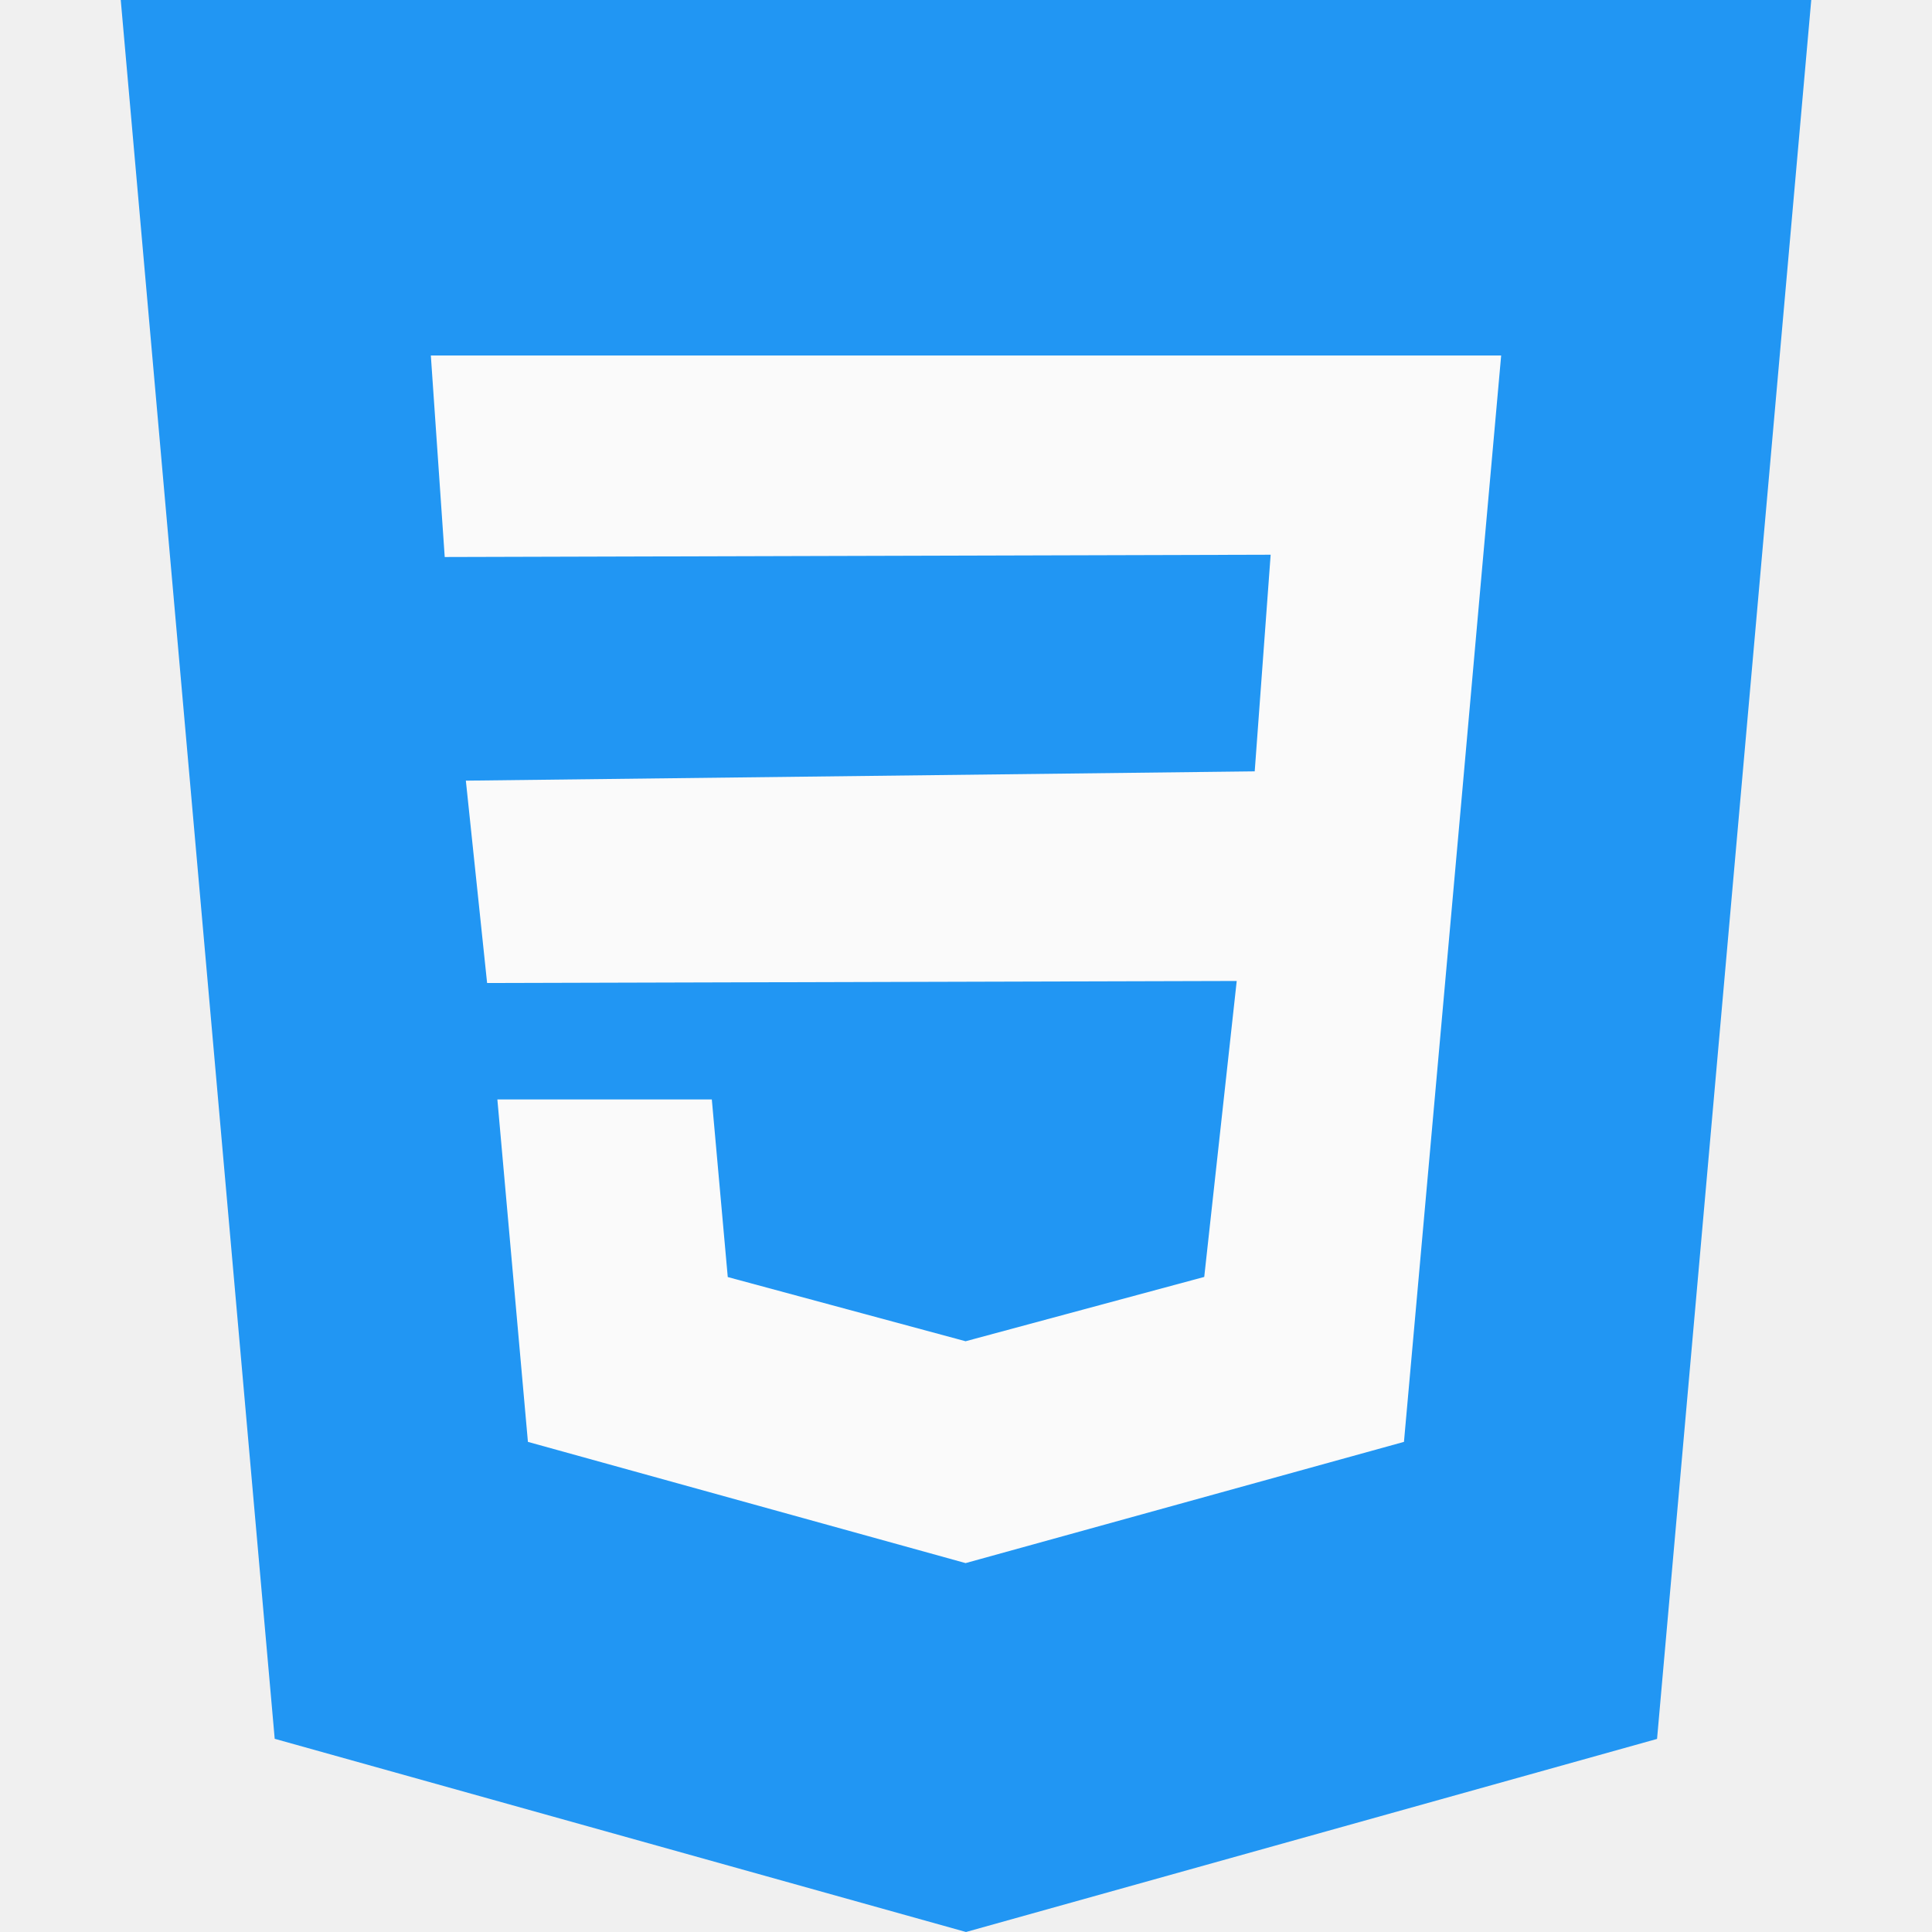
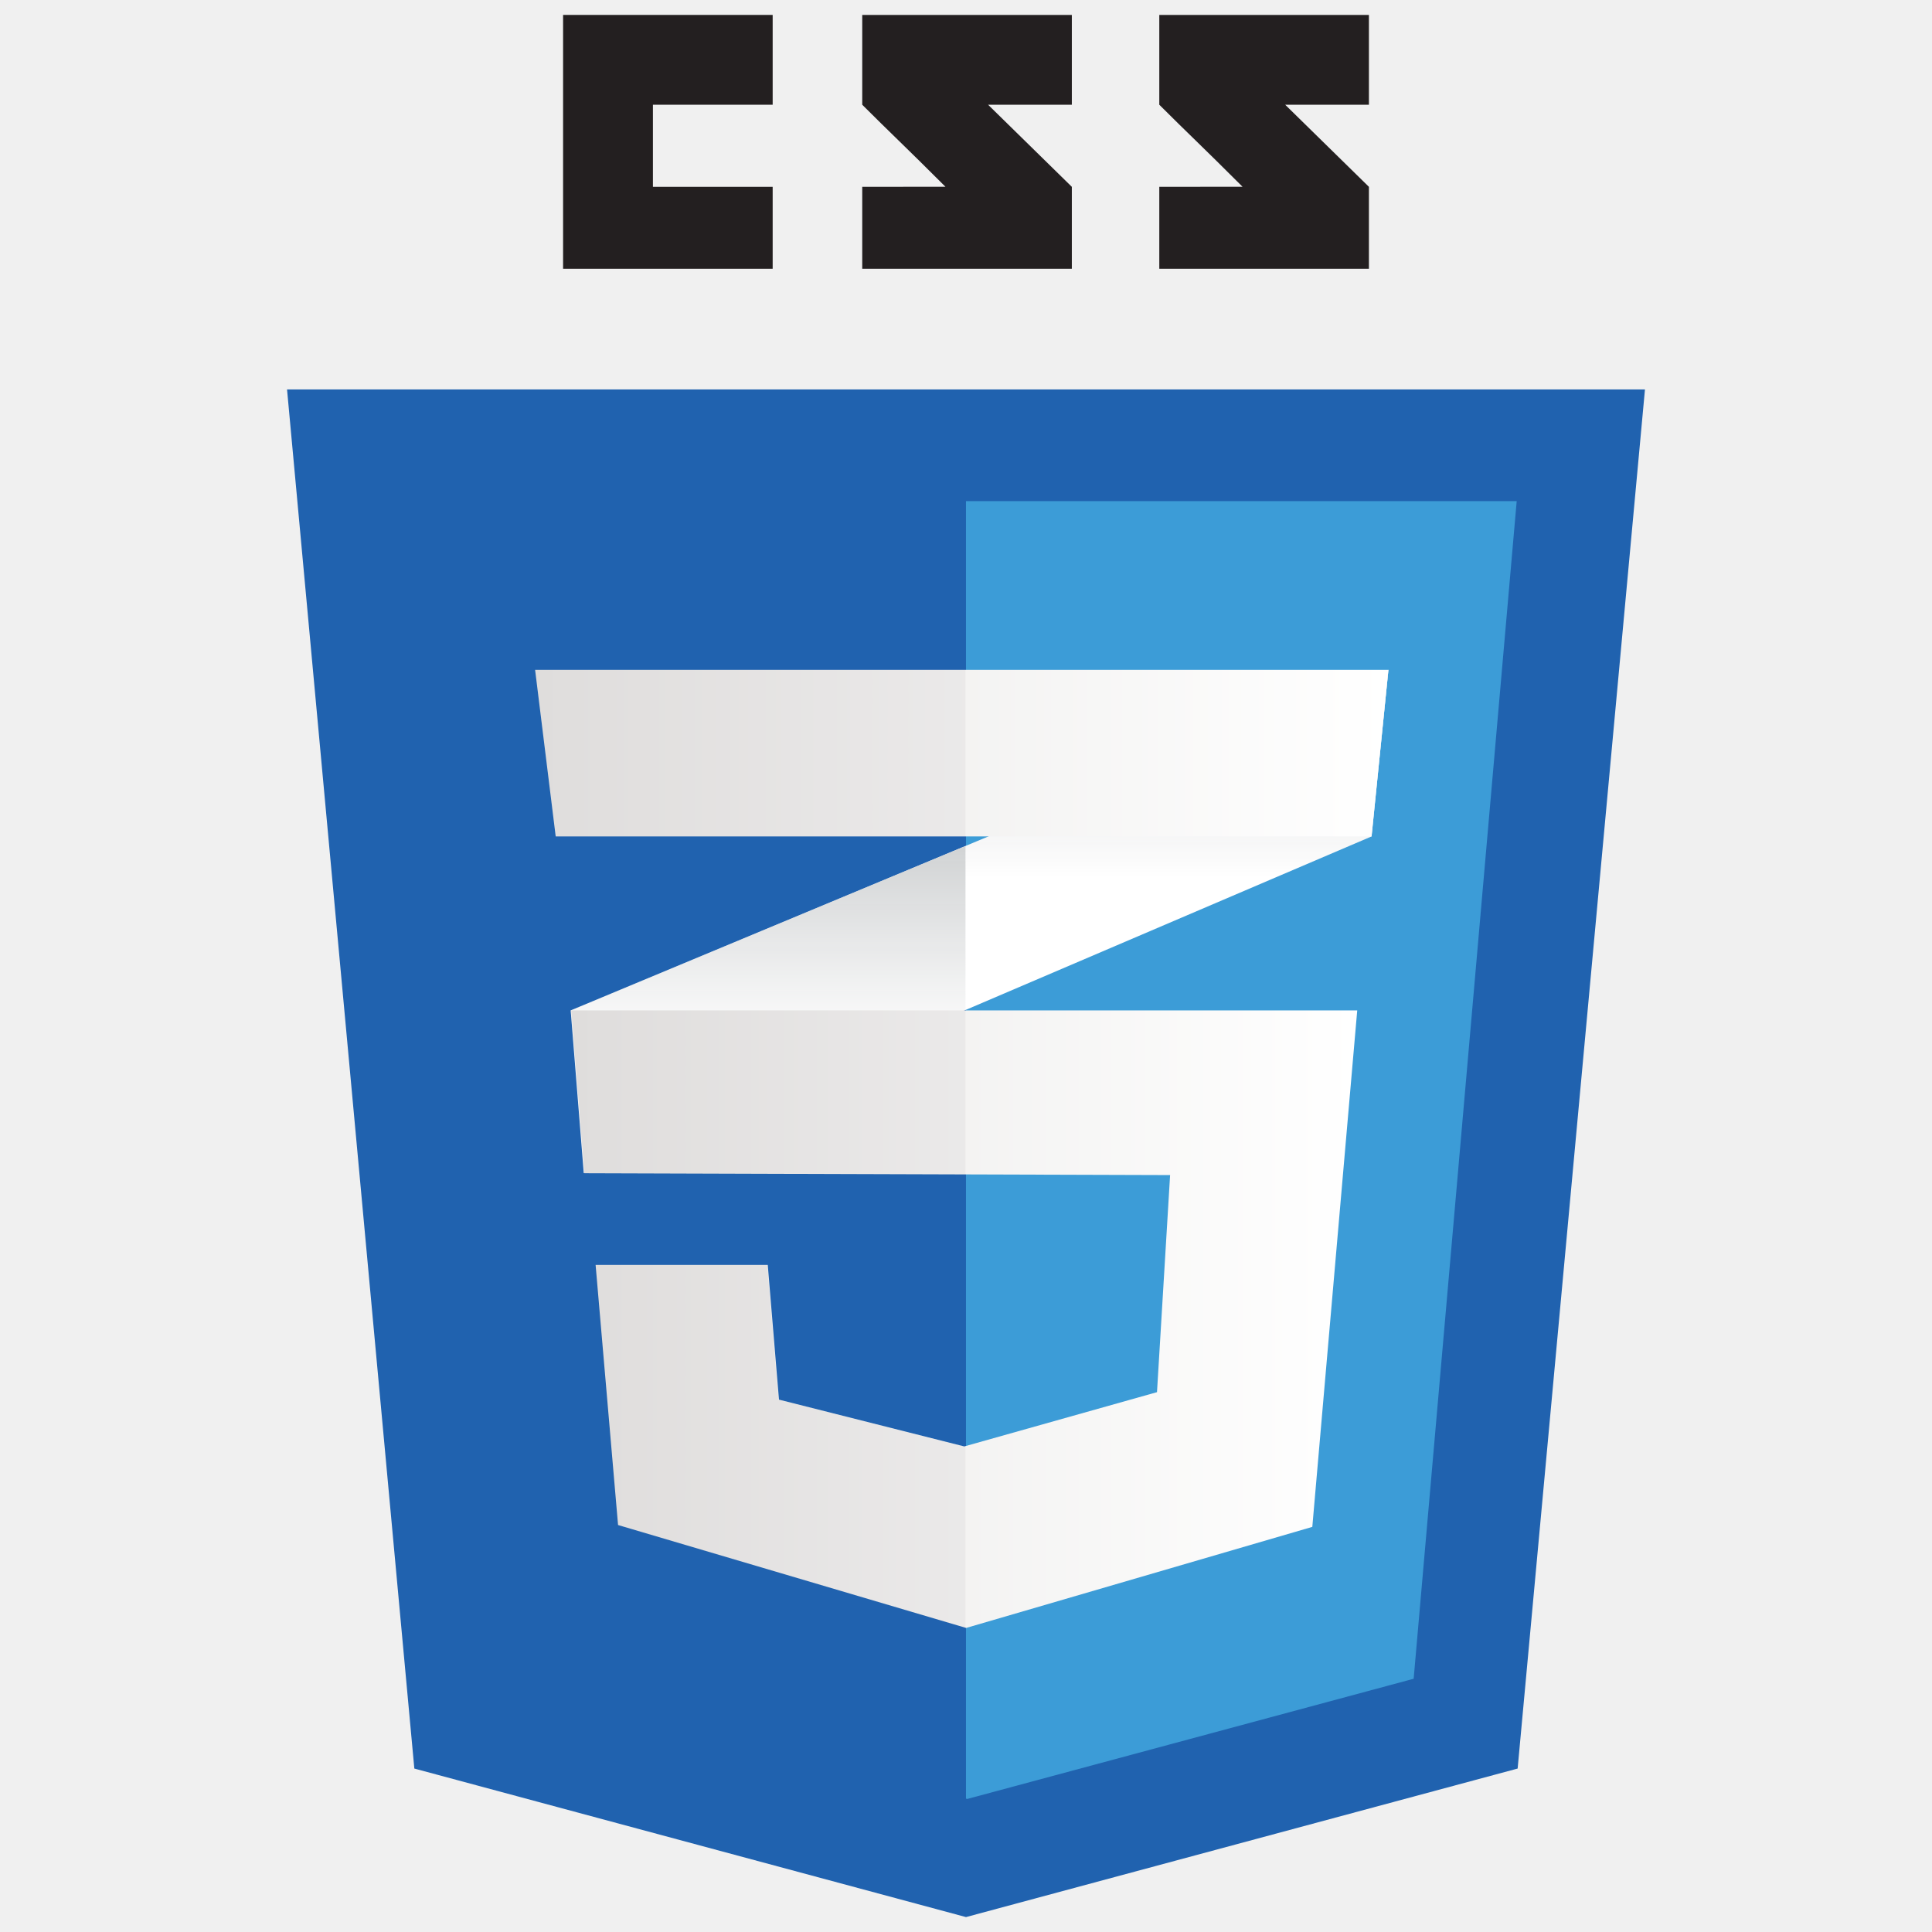
- <svg xmlns="http://www.w3.org/2000/svg" version="1.1" id="Capa_1" x="0px" y="0px" viewBox="0 0 512 512" style="enable-background:new 0 0 512 512;" xml:space="preserve">
-   <polygon style="fill:#2196F3;" points="32,0 72.8,460.8 256,512 439.136,460.832 480,0 " />
-   <polygon style="fill:#FAFAFA;" points="392.768,150.688 387.616,208.576 372.064,382.112 256,414.208 255.904,414.24   139.904,382.112 131.808,291.36 188.64,291.36 192.864,338.432 255.936,355.456 255.968,355.424 319.136,338.4 327.744,259.968   129.088,260.512 123.456,206.88 332.512,204.416 336.736,147.008 117.856,147.616 114.176,94.208 256,94.208 397.824,94.208 " />
+ <svg xmlns="http://www.w3.org/2000/svg" version="1.1" id="Layer_1" x="0px" y="0px" viewBox="0 0 100 100" enable-background="new 0 0 100 100" xml:space="preserve">
  <g>
- </g>
-   <g>
- </g>
-   <g>
- </g>
-   <g>
- </g>
-   <g>
- </g>
-   <g>
- </g>
-   <g>
- </g>
-   <g>
- </g>
-   <g>
- </g>
+     <g>
+       <polygon fill="#2062AF" points="78.553,91.54 50,99.228 21.446,91.54 14.857,20.157 85.143,20.157   " />
+       <polygon fill="#3C9CD7" points="49.999,25.939 49.999,93.096 50.064,93.114 73.171,86.892 78.504,25.939   " />
+       <g>
+         <polygon fill="#231F20" points="33.795,9.67 33.795,5.421 39.993,5.421 39.993,0.772 29.145,0.772 29.145,13.912 39.993,13.912      39.993,9.67    " />
+         <path fill="#231F20" d="M51.144,5.421h4.334V0.772H44.629c0,0,0,2.334,0,4.649c1.451,1.452,2.208,2.146,4.307,4.245     c-1.227,0-4.307,0.004-4.307,0.004v4.242h10.849V9.67L51.144,5.421z" />
+         <path fill="#231F20" d="M66.521,5.421h4.334V0.772h-10.85c0,0,0,2.334,0,4.649c1.451,1.452,2.209,2.146,4.308,4.245     c-1.227,0-4.308,0.004-4.308,0.004v4.242h10.85V9.67L66.521,5.421z" />
+       </g>
+       <g>
+         <polygon fill="#FFFFFF" points="49.974,43.788 29.538,52.299 30.215,60.726 49.974,52.278 70.992,43.292 71.864,34.671    " />
+         <linearGradient id="SVGID_1_" gradientUnits="userSpaceOnUse" x1="39.756" y1="60.726" x2="39.756" y2="43.788">
+           <stop offset="0.387" style="stop-color:#D1D3D4;stop-opacity:0" />
+           <stop offset="1" style="stop-color:#D1D3D4" />
+         </linearGradient>
+         <polygon fill="url(#SVGID_1_)" points="29.538,52.299 30.215,60.726 49.974,52.278 49.974,43.788    " />
+         <linearGradient id="SVGID_2_" gradientUnits="userSpaceOnUse" x1="60.919" y1="52.278" x2="60.919" y2="34.671">
+           <stop offset="0.387" style="stop-color:#D1D3D4;stop-opacity:0" />
+           <stop offset="1" style="stop-color:#D1D3D4" />
+         </linearGradient>
+         <polygon fill="url(#SVGID_2_)" points="71.864,34.671 49.974,43.788 49.974,52.278 70.992,43.292    " />
+         <linearGradient id="SVGID_3_" gradientUnits="userSpaceOnUse" x1="29.569" y1="68.28" x2="70.25" y2="68.28">
+           <stop offset="0" style="stop-color:#E8E7E5" />
+           <stop offset="1" style="stop-color:#FFFFFF" />
+         </linearGradient>
+         <polygon fill="url(#SVGID_3_)" points="29.569,52.299 30.247,60.726 60.564,60.822 59.886,72.058 49.91,74.867 40.32,72.445      39.739,65.471 30.828,65.471 31.99,78.935 50.007,84.262 67.925,79.031 70.25,52.299    " />
+         <g opacity="0.05">
+           <polygon fill="#231F20" points="49.974,52.299 29.538,52.299 30.215,60.726 49.974,60.789     " />
+           <polygon fill="#231F20" points="49.974,74.839 49.877,74.867 40.289,72.445 39.707,65.471 30.797,65.471 31.959,78.935       49.974,84.262     " />
+         </g>
+         <linearGradient id="SVGID_4_" gradientUnits="userSpaceOnUse" x1="27.697" y1="38.981" x2="71.864" y2="38.981">
+           <stop offset="0" style="stop-color:#E8E7E5" />
+           <stop offset="1" style="stop-color:#FFFFFF" />
+         </linearGradient>
+         <polygon fill="url(#SVGID_4_)" points="27.697,34.671 71.864,34.671 70.992,43.292 28.763,43.292    " />
+         <polygon opacity="0.05" fill="#231F20" points="49.974,34.671 27.697,34.671 28.763,43.292 49.974,43.292    " />
+       </g>
+     </g>
+   </g>
  <g>
</g>
  <g>
</g>
  <g>
</g>
  <g>
</g>
  <g>
</g>
  <g>
</g>
</svg>
